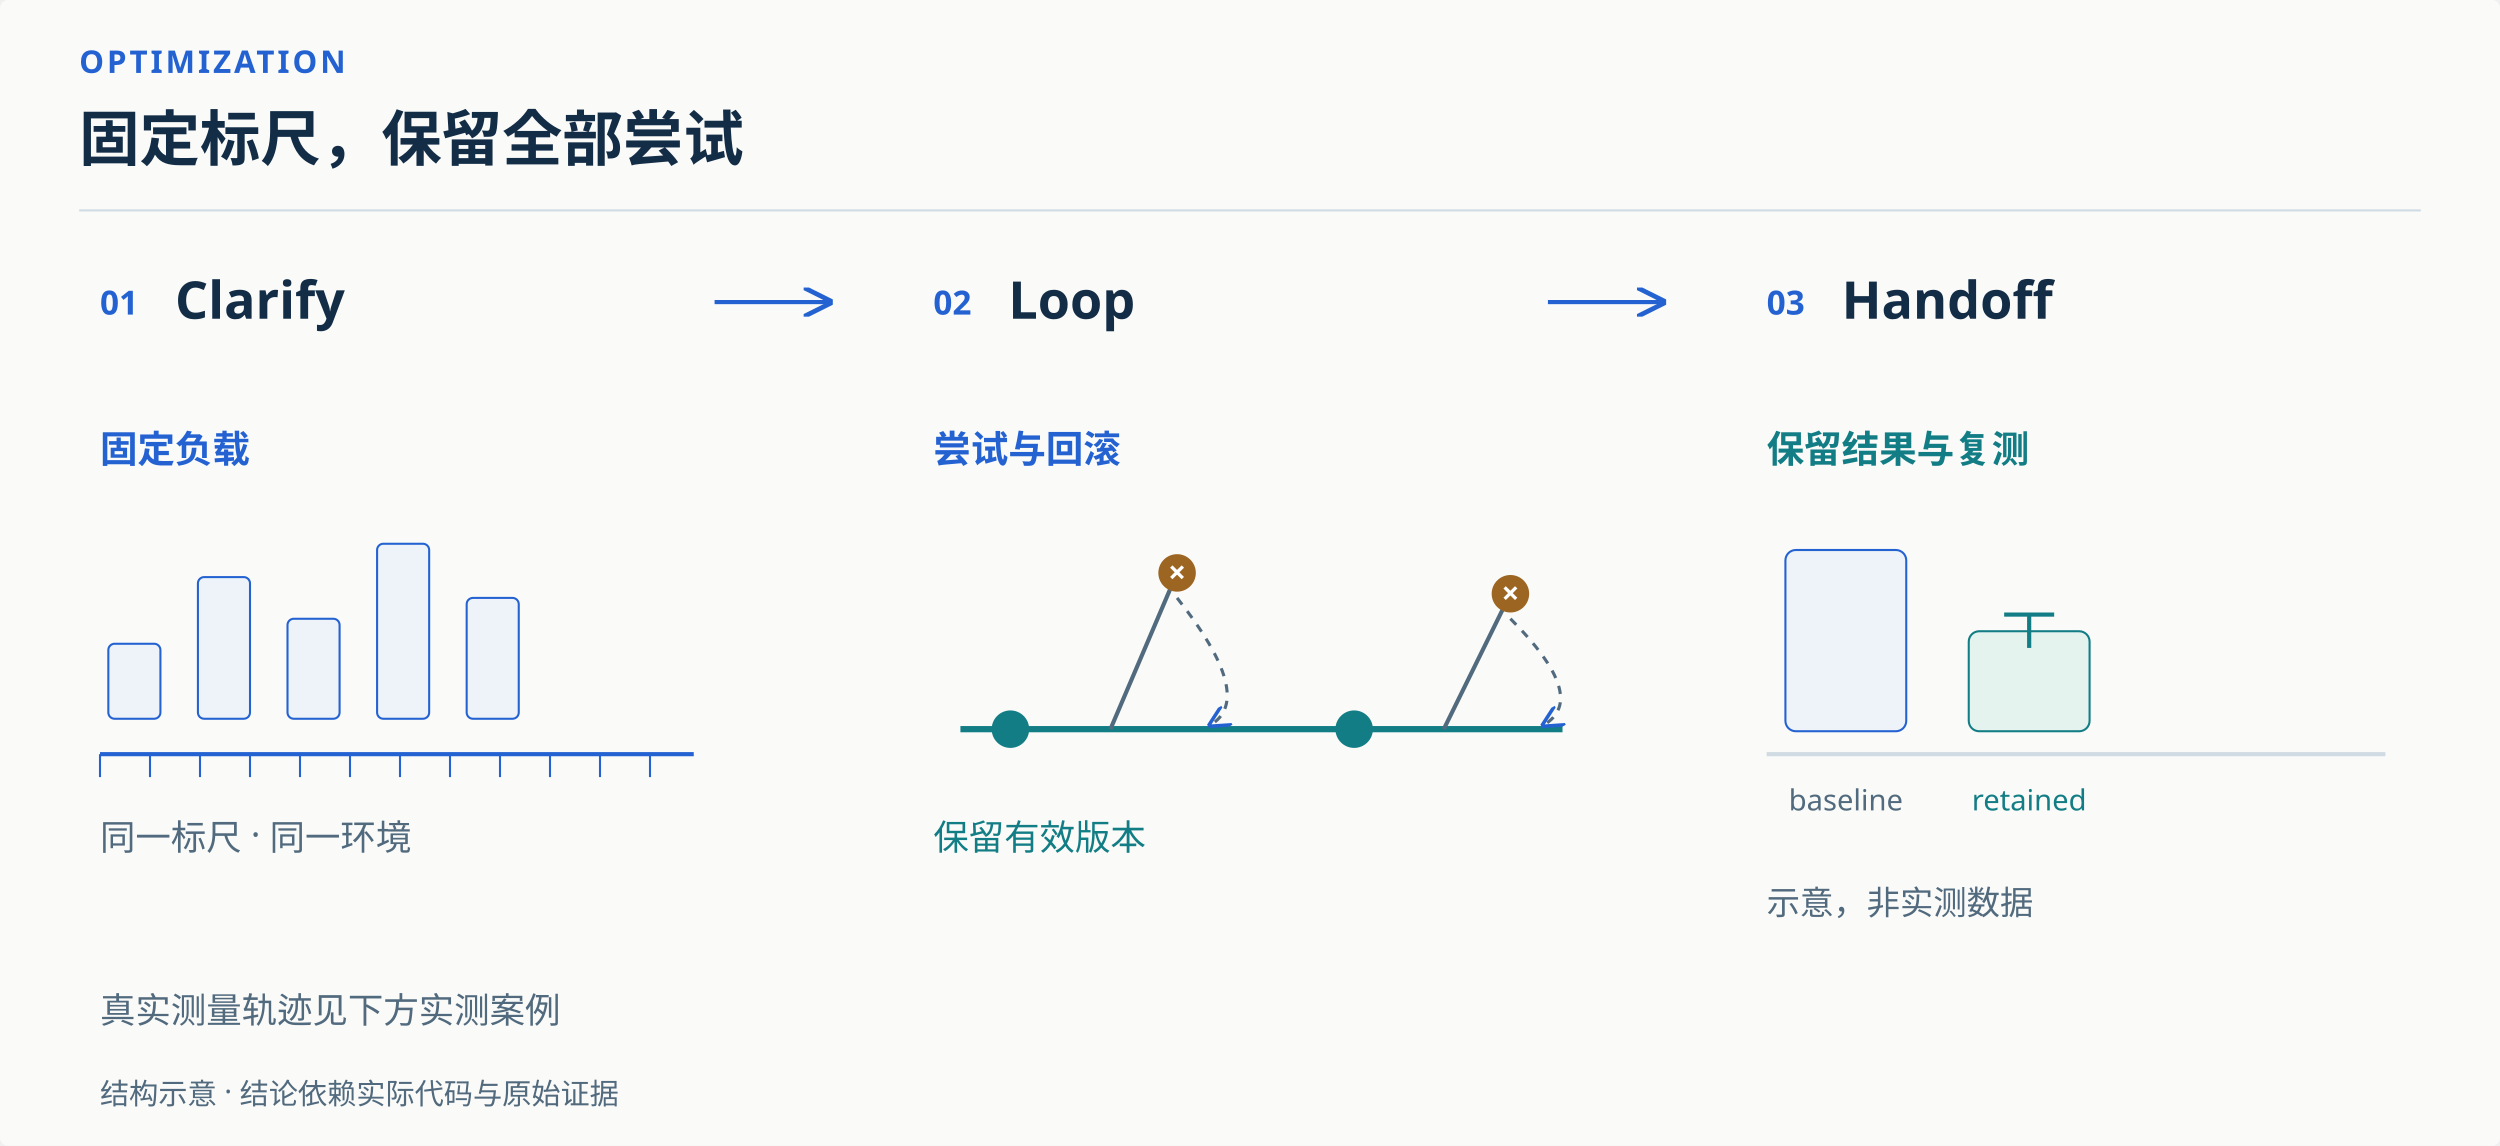
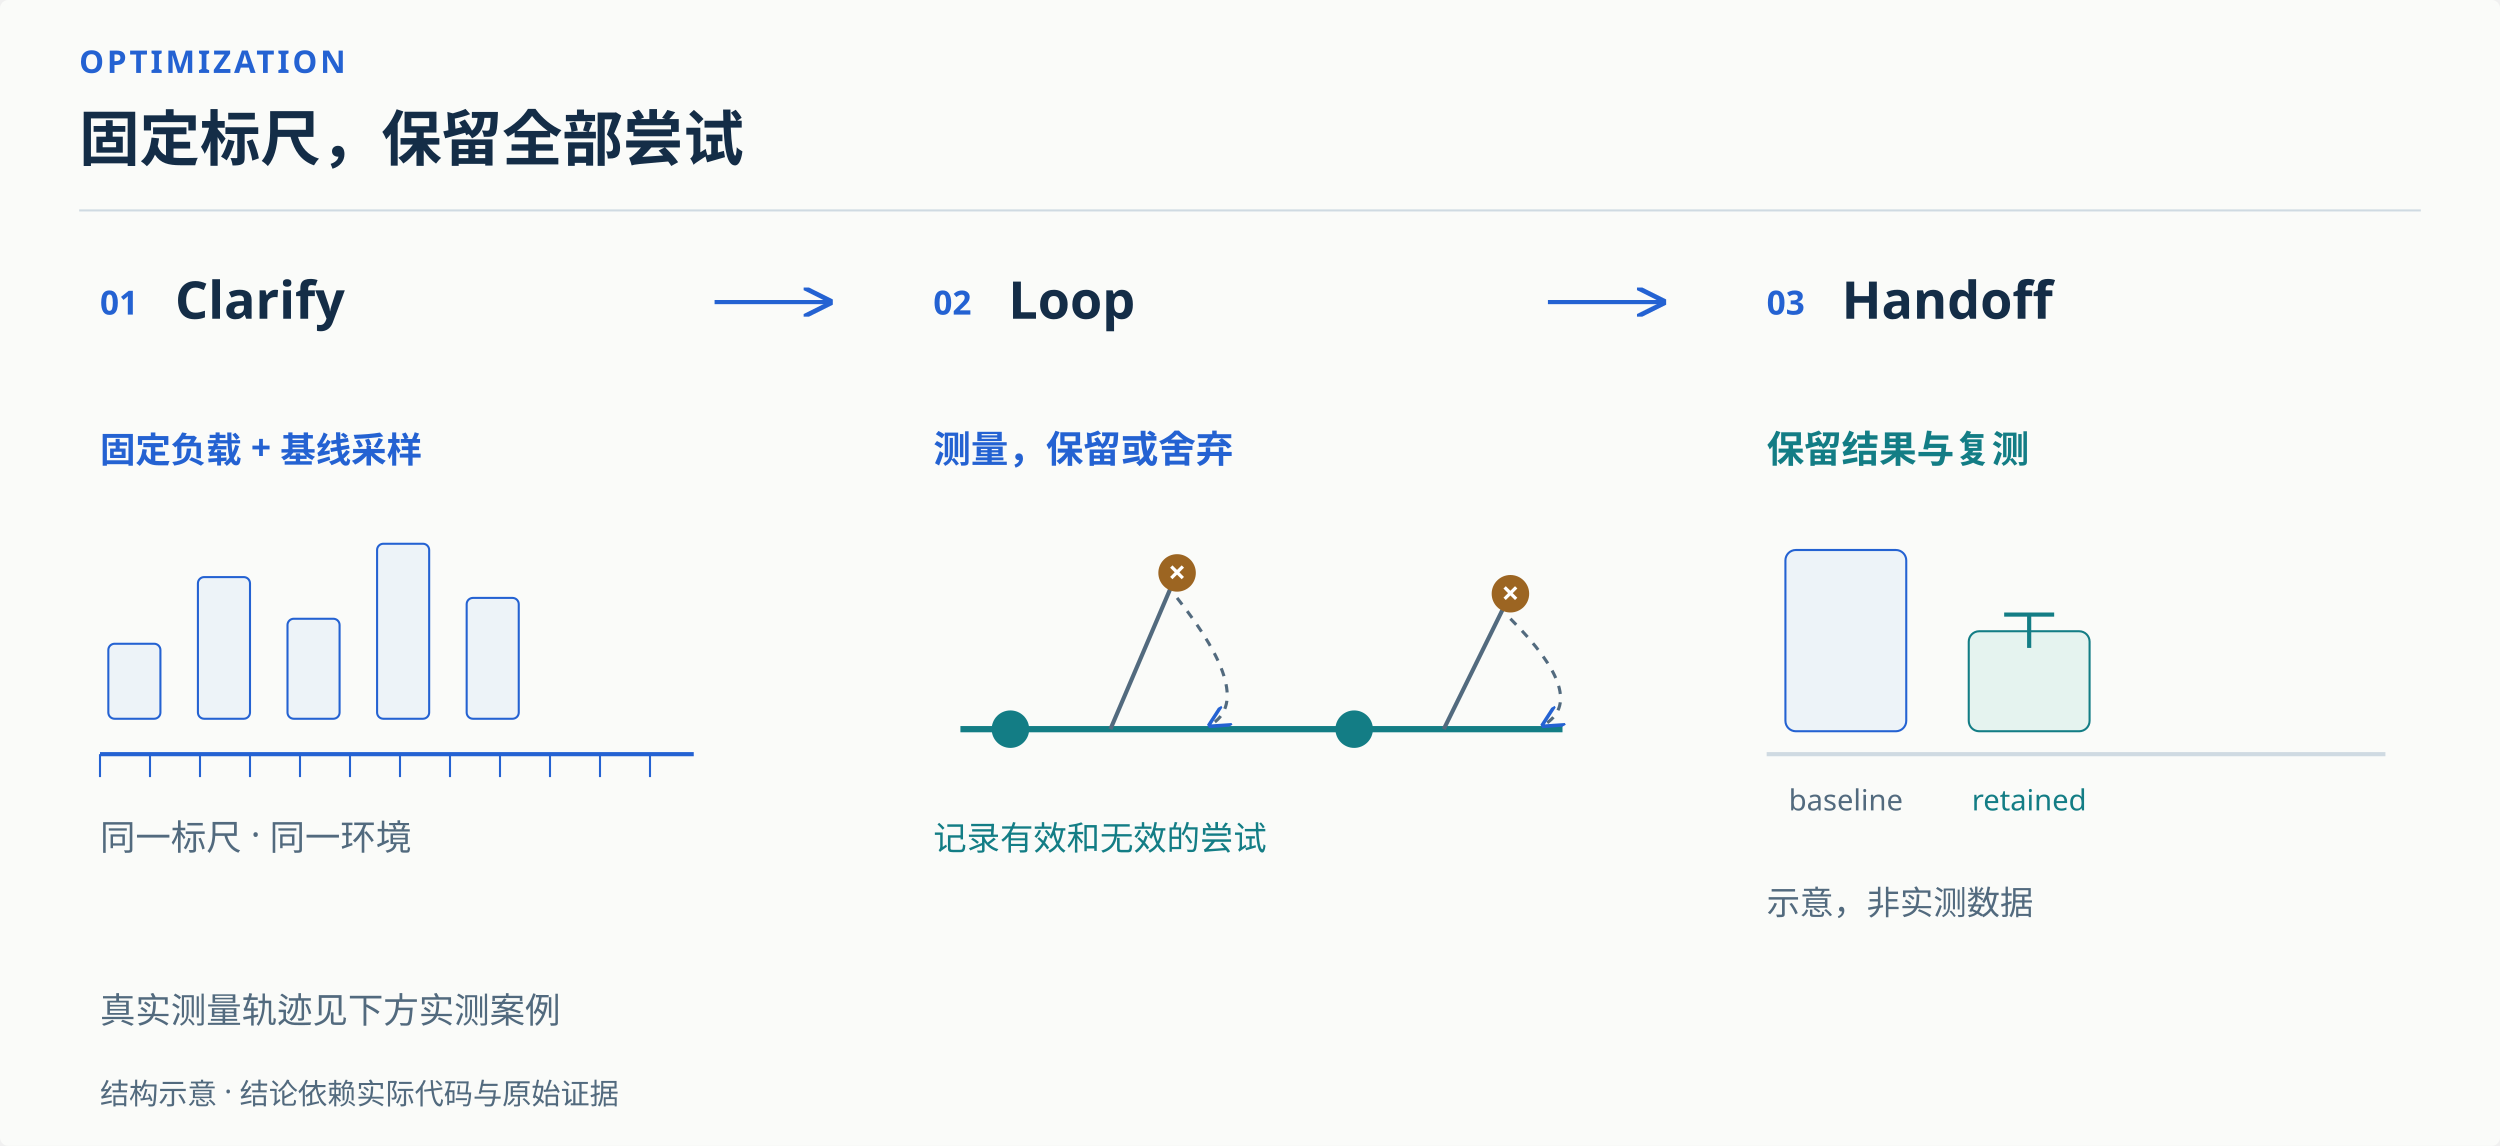
<svg xmlns="http://www.w3.org/2000/svg" width="1200" height="550" viewBox="0 0 1200 550" role="img" aria-labelledby="title desc">
  <defs>
    <marker id="arrow" viewBox="0 0 8 8" refX="7" refY="4" markerWidth="7" markerHeight="7" orient="auto-start-reverse">
      <path d="M0 0 8 4 0 8" fill="none" stroke="#2462d2" stroke-width="1.3" />
    </marker>
    <pattern id="grid" width="24" height="24" patternUnits="userSpaceOnUse">
      <path d="M24 0H0V24" fill="none" stroke="#dce6ed" stroke-width="0.7" />
    </pattern>
  </defs>
  <rect width="1200" height="550" rx="4" fill="#fafbf9" />
  <text x="38" y="35" fill="#2462d2" font-family="-apple-system, BlinkMacSystemFont, 'Segoe UI', 'Noto Sans', Helvetica, Arial, 'PingFang SC', 'Microsoft YaHei', sans-serif" font-size="15" font-weight="650" text-anchor="start" letter-spacing="1.4">OPTIMIZATION</text>
  <text x="38" y="77" fill="#142d47" font-family="-apple-system, BlinkMacSystemFont, 'Segoe UI', 'Noto Sans', Helvetica, Arial, 'PingFang SC', 'Microsoft YaHei', sans-serif" font-size="29" font-weight="650" text-anchor="start">固定标尺，保留全部尝试</text>
  <path d="M38 101L1162 101" fill="none" stroke="#cfdae2" stroke-width="1" />
  <text x="48" y="151" fill="#2462d2" font-family="-apple-system, BlinkMacSystemFont, 'Segoe UI', 'Noto Sans', Helvetica, Arial, 'PingFang SC', 'Microsoft YaHei', sans-serif" font-size="16" font-weight="650" text-anchor="start">01</text>
  <text x="84" y="153" fill="#142d47" font-family="-apple-system, BlinkMacSystemFont, 'Segoe UI', 'Noto Sans', Helvetica, Arial, 'PingFang SC', 'Microsoft YaHei', sans-serif" font-size="25" font-weight="650" text-anchor="start">Clarify</text>
  <path d="M343 145L398 145" fill="none" stroke="#2462d2" stroke-width="2" marker-end="url(#arrow)" />
  <text x="448" y="151" fill="#2462d2" font-family="-apple-system, BlinkMacSystemFont, 'Segoe UI', 'Noto Sans', Helvetica, Arial, 'PingFang SC', 'Microsoft YaHei', sans-serif" font-size="16" font-weight="650" text-anchor="start">02</text>
  <text x="484" y="153" fill="#142d47" font-family="-apple-system, BlinkMacSystemFont, 'Segoe UI', 'Noto Sans', Helvetica, Arial, 'PingFang SC', 'Microsoft YaHei', sans-serif" font-size="25" font-weight="650" text-anchor="start">Loop</text>
  <path d="M743 145L798 145" fill="none" stroke="#2462d2" stroke-width="2" marker-end="url(#arrow)" />
  <text x="848" y="151" fill="#2462d2" font-family="-apple-system, BlinkMacSystemFont, 'Segoe UI', 'Noto Sans', Helvetica, Arial, 'PingFang SC', 'Microsoft YaHei', sans-serif" font-size="16" font-weight="650" text-anchor="start">03</text>
  <text x="884" y="153" fill="#142d47" font-family="-apple-system, BlinkMacSystemFont, 'Segoe UI', 'Noto Sans', Helvetica, Arial, 'PingFang SC', 'Microsoft YaHei', sans-serif" font-size="25" font-weight="650" text-anchor="start">Handoff</text>
-   <text x="48" y="222" fill="#2462d2" font-family="-apple-system, BlinkMacSystemFont, 'Segoe UI', 'Noto Sans', Helvetica, Arial, 'PingFang SC', 'Microsoft YaHei', sans-serif" font-size="18" font-weight="600" text-anchor="start">固定负载</text>
+   <text x="48" y="222" fill="#2462d2" font-family="-apple-system, BlinkMacSystemFont, 'Segoe UI', 'Noto Sans', Helvetica, Arial, 'PingFang SC', 'Microsoft YaHei', sans-serif" font-size="17" font-weight="600" text-anchor="start">固定负载 + 基线采样</text>
  <rect x="52" y="309" width="25" height="36" rx="3" fill="#edf3f8" stroke="#2462d2" />
  <rect x="95" y="277" width="25" height="68" rx="3" fill="#edf3f8" stroke="#2462d2" />
  <rect x="138" y="297" width="25" height="48" rx="3" fill="#edf3f8" stroke="#2462d2" />
  <rect x="181" y="261" width="25" height="84" rx="3" fill="#edf3f8" stroke="#2462d2" />
  <rect x="224" y="287" width="25" height="58" rx="3" fill="#edf3f8" stroke="#2462d2" />
  <path d="M48 362L333 362" fill="none" stroke="#2462d2" stroke-width="2" />
  <path d="M48 362L48 373" fill="none" stroke="#2462d2" stroke-width="1" />
  <path d="M72 362L72 373" fill="none" stroke="#2462d2" stroke-width="1" />
  <path d="M96 362L96 373" fill="none" stroke="#2462d2" stroke-width="1" />
  <path d="M120 362L120 373" fill="none" stroke="#2462d2" stroke-width="1" />
  <path d="M144 362L144 373" fill="none" stroke="#2462d2" stroke-width="1" />
  <path d="M168 362L168 373" fill="none" stroke="#2462d2" stroke-width="1" />
  <path d="M192 362L192 373" fill="none" stroke="#2462d2" stroke-width="1" />
  <path d="M216 362L216 373" fill="none" stroke="#2462d2" stroke-width="1" />
  <path d="M240 362L240 373" fill="none" stroke="#2462d2" stroke-width="1" />
  <path d="M264 362L264 373" fill="none" stroke="#2462d2" stroke-width="1" />
  <path d="M288 362L288 373" fill="none" stroke="#2462d2" stroke-width="1" />
  <path d="M312 362L312 373" fill="none" stroke="#2462d2" stroke-width="1" />
  <text x="48" y="408" fill="#526a7e" font-family="-apple-system, BlinkMacSystemFont, 'Segoe UI', 'Noto Sans', Helvetica, Arial, 'PingFang SC', 'Microsoft YaHei', sans-serif" font-size="17" font-weight="400" text-anchor="start">同一标尺 · 同一环境</text>
-   <text x="448" y="222" fill="#2462d2" font-family="-apple-system, BlinkMacSystemFont, 'Segoe UI', 'Noto Sans', Helvetica, Arial, 'PingFang SC', 'Microsoft YaHei', sans-serif" font-size="18" font-weight="600" text-anchor="start">尝试与回滚</text>
+   <text x="448" y="222" fill="#2462d2" font-family="-apple-system, BlinkMacSystemFont, 'Segoe UI', 'Noto Sans', Helvetica, Arial, 'PingFang SC', 'Microsoft YaHei', sans-serif" font-size="18" font-weight="600" text-anchor="start">测量，保留或舍弃</text>
  <path d="M461 350L750 350" fill="none" stroke="#137d85" stroke-width="3" />
  <circle cx="485" cy="350" r="9" fill="#137d85" />
  <path d="M533 350L565 275" fill="none" stroke="#526a7e" stroke-width="2" stroke-linejoin="round" />
  <path d="M565 287Q603 335 581 348" fill="none" stroke="#526a7e" stroke-width="1.5" stroke-linejoin="round" stroke-dasharray="4 4" marker-end="url(#arrow)" />
  <circle cx="565" cy="275" r="9" fill="#9c6522" />
  <text x="565" y="280" fill="white" font-family="-apple-system, BlinkMacSystemFont, 'Segoe UI', 'Noto Sans', Helvetica, Arial, 'PingFang SC', 'Microsoft YaHei', sans-serif" font-size="15" font-weight="600" text-anchor="middle">×</text>
  <circle cx="650" cy="350" r="9" fill="#137d85" />
  <path d="M693 350L725 285" fill="none" stroke="#526a7e" stroke-width="2" stroke-linejoin="round" />
  <path d="M725 297Q763 335 741 348" fill="none" stroke="#526a7e" stroke-width="1.5" stroke-linejoin="round" stroke-dasharray="4 4" marker-end="url(#arrow)" />
  <circle cx="725" cy="285" r="9" fill="#9c6522" />
  <text x="725" y="290" fill="white" font-family="-apple-system, BlinkMacSystemFont, 'Segoe UI', 'Noto Sans', Helvetica, Arial, 'PingFang SC', 'Microsoft YaHei', sans-serif" font-size="15" font-weight="600" text-anchor="middle">×</text>
-   <text x="448" y="408" fill="#137d85" font-family="-apple-system, BlinkMacSystemFont, 'Segoe UI', 'Noto Sans', Helvetica, Arial, 'PingFang SC', 'Microsoft YaHei', sans-serif" font-size="17" font-weight="400" text-anchor="start">保留有效版本</text>
+   <text x="448" y="408" fill="#137d85" font-family="-apple-system, BlinkMacSystemFont, 'Segoe UI', 'Noto Sans', Helvetica, Arial, 'PingFang SC', 'Microsoft YaHei', sans-serif" font-size="16" font-weight="400" text-anchor="start">记录有效和无效的尝试</text>
  <text x="848" y="222" fill="#137d85" font-family="-apple-system, BlinkMacSystemFont, 'Segoe UI', 'Noto Sans', Helvetica, Arial, 'PingFang SC', 'Microsoft YaHei', sans-serif" font-size="18" font-weight="600" text-anchor="start">保留结果与复测</text>
  <rect x="857" y="264" width="58" height="87" rx="5" fill="#edf3f8" stroke="#2462d2" />
  <rect x="945" y="303" width="58" height="48" rx="5" fill="#e5f3ef" stroke="#137d85" />
  <path d="M974 295L974 311" fill="none" stroke="#137d85" stroke-width="2" />
  <path d="M962 295L986 295" fill="none" stroke="#137d85" stroke-width="2" />
  <path d="M848 362L1145 362" fill="none" stroke="#cfdae2" stroke-width="2" />
  <text x="886" y="389" fill="#526a7e" font-family="-apple-system, BlinkMacSystemFont, 'Segoe UI', 'Noto Sans', Helvetica, Arial, 'PingFang SC', 'Microsoft YaHei', sans-serif" font-size="14" font-weight="400" text-anchor="middle">baseline</text>
  <text x="974" y="389" fill="#137d85" font-family="-apple-system, BlinkMacSystemFont, 'Segoe UI', 'Noto Sans', Helvetica, Arial, 'PingFang SC', 'Microsoft YaHei', sans-serif" font-size="14" font-weight="400" text-anchor="middle">retained</text>
  <text x="848" y="439" fill="#526a7e" font-family="-apple-system, BlinkMacSystemFont, 'Segoe UI', 'Noto Sans', Helvetica, Arial, 'PingFang SC', 'Microsoft YaHei', sans-serif" font-size="16" font-weight="400" text-anchor="start">示意，非实测数据</text>
  <text x="48" y="491" fill="#526a7e" font-family="-apple-system, BlinkMacSystemFont, 'Segoe UI', 'Noto Sans', Helvetica, Arial, 'PingFang SC', 'Microsoft YaHei', sans-serif" font-size="17" font-weight="400" text-anchor="start">真实测量轨迹见下方实测案例</text>
  <text x="48" y="530" fill="#526a7e" font-family="-apple-system, BlinkMacSystemFont, 'Segoe UI', 'Noto Sans', Helvetica, Arial, 'PingFang SC', 'Microsoft YaHei', sans-serif" font-size="14" font-weight="400" text-anchor="start">结构示意 · 结论依赖实际代码与原始证据</text>
</svg>
